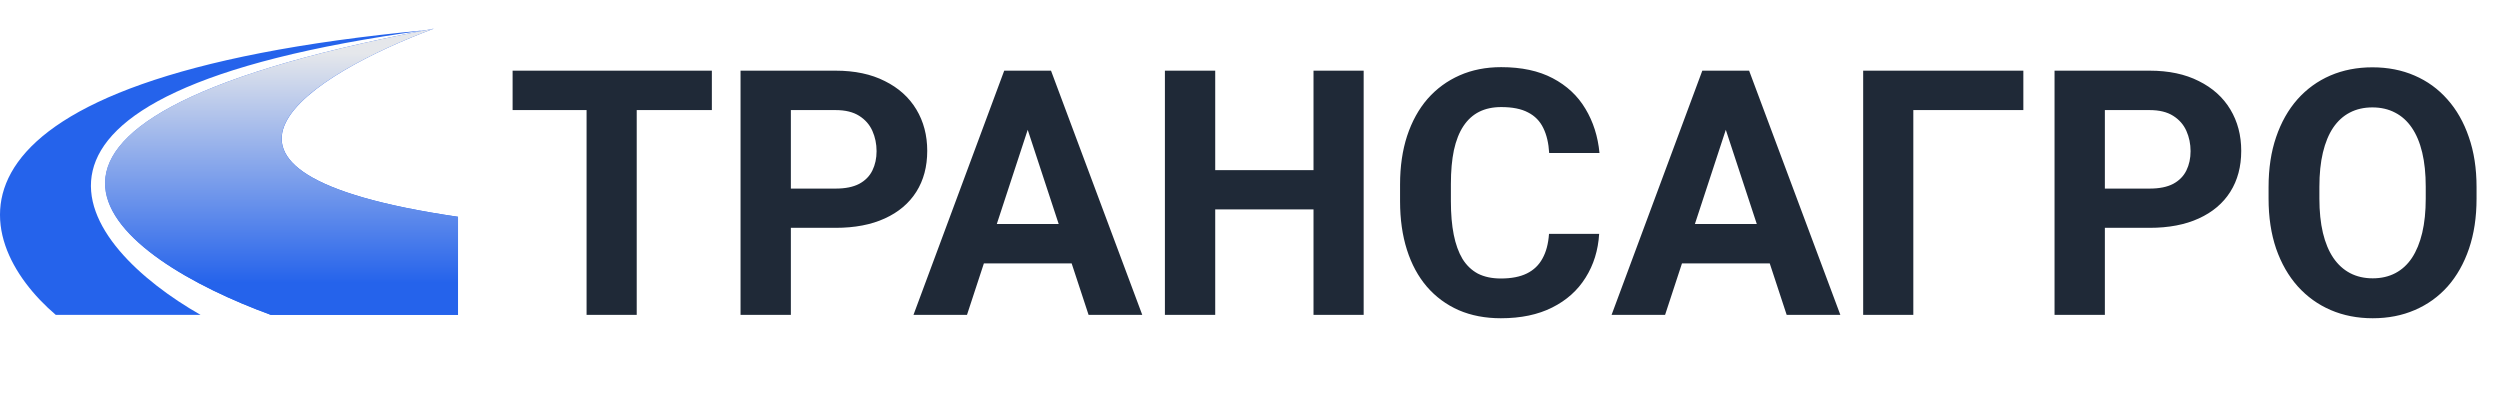
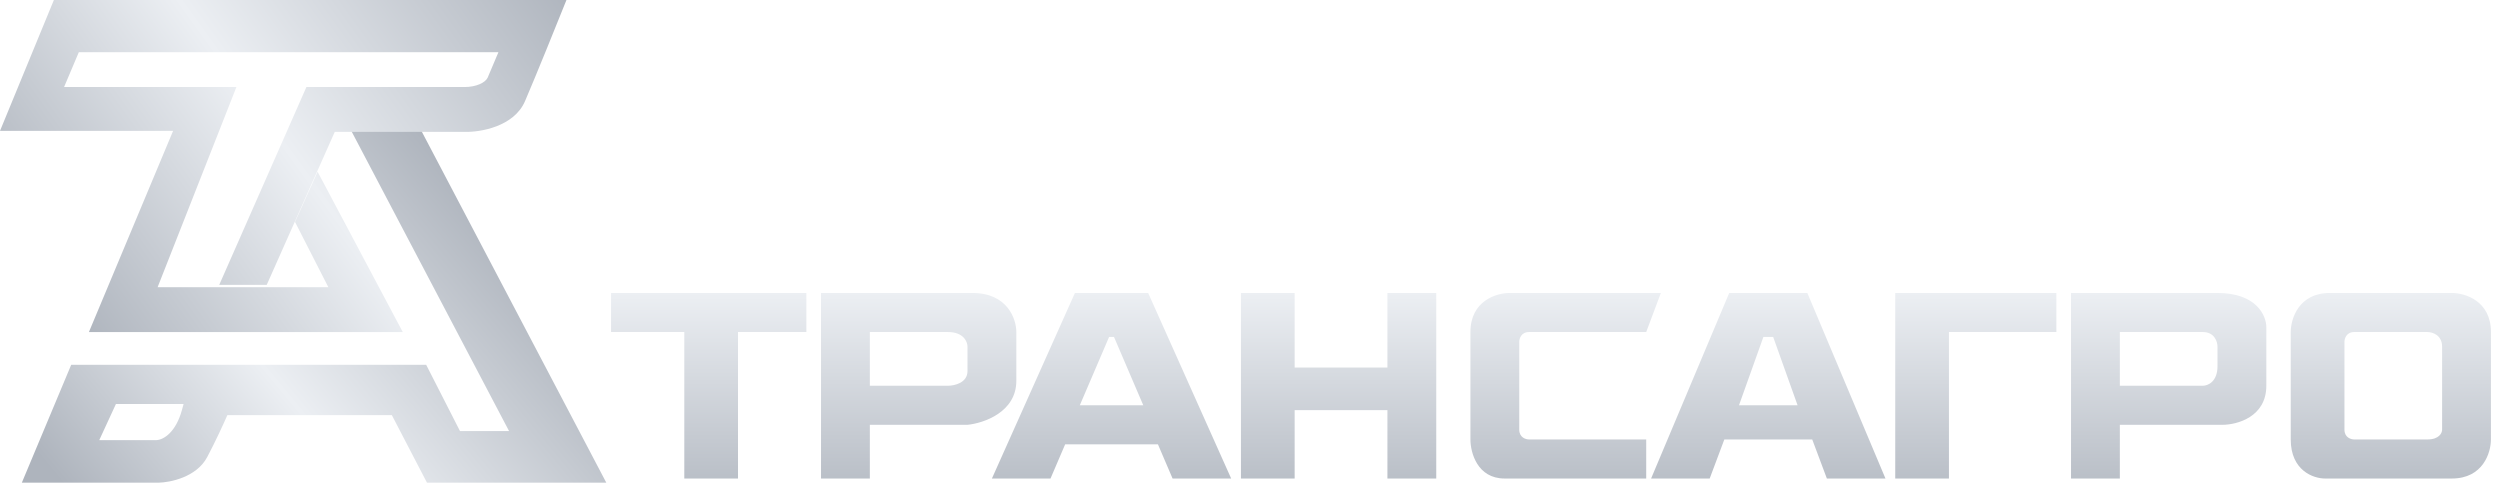
- <svg xmlns="http://www.w3.org/2000/svg" width="262" height="42" viewBox="0 0 262 42" fill="none">
-   <path d="M45.471 3C32.895 7.685 15.795 18.021 48 22.72V33H28.399C12.187 27.088 -7.097 13.054 44.628 3.16C-4.439 9.833 8.446 25.834 21.022 33H5.846C-3.357 25.134 -8.486 8.155 44.628 3.16C44.907 3.106 45.188 3.053 45.471 3Z" fill="#2563EB" />
-   <path d="M48 22.72C15.774 18.021 32.885 7.685 45.469 3C45.186 3.053 44.905 3.106 44.626 3.16C-7.133 13.054 12.163 27.088 28.386 33H48V22.72Z" fill="url(#paint0_linear_142_9)" />
-   <path d="M66.728 7.406V33H61.473V7.406H66.728ZM74.603 7.406V11.537H53.721V7.406H74.603ZM87.576 23.877H81.055V19.764H87.576C88.584 19.764 89.404 19.6 90.037 19.271C90.67 18.932 91.133 18.463 91.426 17.865C91.719 17.268 91.865 16.594 91.865 15.844C91.865 15.082 91.719 14.373 91.426 13.717C91.133 13.06 90.67 12.533 90.037 12.135C89.404 11.736 88.584 11.537 87.576 11.537H82.883V33H77.609V7.406H87.576C89.58 7.406 91.297 7.77 92.727 8.496C94.168 9.211 95.269 10.201 96.031 11.467C96.793 12.732 97.174 14.18 97.174 15.809C97.174 17.461 96.793 18.891 96.031 20.098C95.269 21.305 94.168 22.236 92.727 22.893C91.297 23.549 89.58 23.877 87.576 23.877ZM108.301 11.783L101.34 33H95.732L105.242 7.406H108.811L108.301 11.783ZM114.084 33L107.105 11.783L106.543 7.406H110.146L119.709 33H114.084ZM113.768 23.473V27.604H100.25V23.473H113.768ZM139.15 17.83V21.943H125.791V17.83H139.15ZM127.355 7.406V33H122.082V7.406H127.355ZM142.912 7.406V33H137.656V7.406H142.912ZM162.336 24.51H167.592C167.486 26.232 167.012 27.762 166.168 29.098C165.336 30.434 164.17 31.477 162.67 32.227C161.182 32.977 159.389 33.352 157.291 33.352C155.65 33.352 154.18 33.07 152.879 32.508C151.578 31.934 150.465 31.113 149.539 30.047C148.625 28.98 147.928 27.691 147.447 26.18C146.967 24.668 146.727 22.975 146.727 21.1V19.324C146.727 17.449 146.973 15.756 147.465 14.244C147.969 12.721 148.684 11.426 149.609 10.359C150.547 9.293 151.666 8.473 152.967 7.898C154.268 7.324 155.721 7.037 157.326 7.037C159.459 7.037 161.258 7.424 162.723 8.197C164.199 8.971 165.342 10.037 166.15 11.396C166.971 12.756 167.463 14.303 167.627 16.037H162.354C162.295 15.006 162.09 14.133 161.738 13.418C161.387 12.691 160.854 12.146 160.139 11.783C159.436 11.408 158.498 11.221 157.326 11.221C156.447 11.221 155.68 11.385 155.023 11.713C154.367 12.041 153.816 12.539 153.371 13.207C152.926 13.875 152.592 14.719 152.369 15.738C152.158 16.746 152.053 17.93 152.053 19.289V21.1C152.053 22.424 152.152 23.59 152.352 24.598C152.551 25.594 152.855 26.438 153.266 27.129C153.688 27.809 154.227 28.324 154.883 28.676C155.551 29.016 156.354 29.186 157.291 29.186C158.393 29.186 159.301 29.01 160.016 28.658C160.73 28.307 161.275 27.785 161.65 27.094C162.037 26.402 162.266 25.541 162.336 24.51ZM181.461 11.783L174.5 33H168.893L178.402 7.406H181.971L181.461 11.783ZM187.244 33L180.266 11.783L179.703 7.406H183.307L192.869 33H187.244ZM186.928 23.473V27.604H173.41V23.473H186.928ZM212.047 7.406V11.537H200.516V33H195.26V7.406H212.047ZM225.283 23.877H218.762V19.764H225.283C226.291 19.764 227.111 19.6 227.744 19.271C228.377 18.932 228.84 18.463 229.133 17.865C229.426 17.268 229.572 16.594 229.572 15.844C229.572 15.082 229.426 14.373 229.133 13.717C228.84 13.06 228.377 12.533 227.744 12.135C227.111 11.736 226.291 11.537 225.283 11.537H220.59V33H215.316V7.406H225.283C227.287 7.406 229.004 7.77 230.434 8.496C231.875 9.211 232.977 10.201 233.738 11.467C234.5 12.732 234.881 14.18 234.881 15.809C234.881 17.461 234.5 18.891 233.738 20.098C232.977 21.305 231.875 22.236 230.434 22.893C229.004 23.549 227.287 23.877 225.283 23.877ZM259.543 19.605V20.818C259.543 22.764 259.279 24.51 258.752 26.057C258.225 27.604 257.48 28.922 256.52 30.012C255.559 31.09 254.41 31.916 253.074 32.49C251.75 33.065 250.279 33.352 248.662 33.352C247.057 33.352 245.586 33.065 244.25 32.49C242.926 31.916 241.777 31.09 240.805 30.012C239.832 28.922 239.076 27.604 238.537 26.057C238.01 24.51 237.746 22.764 237.746 20.818V19.605C237.746 17.648 238.01 15.902 238.537 14.367C239.064 12.82 239.809 11.502 240.77 10.412C241.742 9.322 242.891 8.49 244.215 7.916C245.551 7.342 247.021 7.055 248.627 7.055C250.244 7.055 251.715 7.342 253.039 7.916C254.375 8.49 255.523 9.322 256.484 10.412C257.457 11.502 258.207 12.82 258.734 14.367C259.273 15.902 259.543 17.648 259.543 19.605ZM254.217 20.818V19.57C254.217 18.211 254.094 17.016 253.848 15.984C253.602 14.953 253.238 14.086 252.758 13.383C252.277 12.68 251.691 12.152 251 11.801C250.309 11.438 249.518 11.256 248.627 11.256C247.736 11.256 246.945 11.438 246.254 11.801C245.574 12.152 244.994 12.68 244.514 13.383C244.045 14.086 243.688 14.953 243.441 15.984C243.195 17.016 243.072 18.211 243.072 19.57V20.818C243.072 22.166 243.195 23.361 243.441 24.404C243.688 25.436 244.051 26.309 244.531 27.023C245.012 27.727 245.598 28.26 246.289 28.623C246.98 28.986 247.771 29.168 248.662 29.168C249.553 29.168 250.344 28.986 251.035 28.623C251.727 28.26 252.307 27.727 252.775 27.023C253.244 26.309 253.602 25.436 253.848 24.404C254.094 23.361 254.217 22.166 254.217 20.818Z" fill="#1F2937" />
+ <svg xmlns="http://www.w3.org/2000/svg" width="256" height="50" viewBox="0 0 256 50" fill="none">
+   <path d="M42.877 12.882L61.701 48.695L62.086 49.428H43.723L43.582 49.158L40.124 42.508H23.283C22.865 43.459 22.064 45.209 21.215 46.81C20.655 47.865 19.675 48.51 18.733 48.892C17.79 49.274 16.829 49.415 16.216 49.428H2.236L2.526 48.734L7.163 37.662L7.291 37.356H43.641L43.779 37.628L47.101 44.138H52.126L36.179 13.797L35.825 13.124L36.582 13.066L42.395 12.616L42.724 12.591L42.877 12.882ZM11.872 41.369L11.738 41.659L10.492 44.358L10.165 45.069H16.011L16.023 45.068C16.798 45.029 18.015 44.215 18.626 42.002L18.801 41.369H11.872Z" fill="url(#paint0_linear_267_613)" />
+   <path d="M27.313 29.17H22.45L31.376 8.912H47.572C48.758 8.912 49.694 8.467 49.936 7.952L51.038 5.347H8.07L6.562 8.912H24.209L16.139 29.41H33.624L30.21 22.726L32.52 17.584L41.245 34.003H9.104L17.726 13.402H0L5.518 0H58.005C57.063 2.354 54.895 7.719 53.764 10.352C52.633 12.984 49.154 13.551 47.556 13.505H34.279L27.313 29.17Z" fill="url(#paint1_linear_267_613)" />
+   <path d="M82.572 34H75.572V49H70.072V34H62.572V30H82.572V34ZM99.572 30C103.172 30 104.072 32.667 104.072 34V39C104.072 42.2 100.739 43.334 99.072 43.5H89.072V49H84.072V30H99.572ZM126.072 49H120.072L118.572 45.5H109.072L107.572 49H101.572L110.072 30H117.572L126.072 49ZM132.572 37.635H142.072V30H147.072V49H142.072V42H132.572V49H127.072V30H132.572V37.635ZM168.572 34H156.572C155.772 34 155.572 34.667 155.572 35V44C155.572 44.8 156.239 45 156.572 45H168.572V49H154.072C151.272 49 150.572 46.334 150.572 45V34C150.572 30.8 153.239 30 154.572 30H170.072L168.572 34ZM193.072 49H187.072L185.572 45H176.572L175.072 49H169.072L177.072 30H185.072L193.072 49ZM210.572 34H199.572V49H194.072V30H210.572V34ZM227.072 30C231.072 30 232.072 32.334 232.072 33.5V39.5C232.072 42.7 229.072 43.5 227.572 43.5H217.072V49H212.072V30H227.072ZM251.072 30C252.406 30 255.072 30.8 255.072 34V45C255.072 46.334 254.272 49 251.072 49H238.072C236.906 49 234.572 48.2 234.572 45V34C234.572 32.667 235.372 30 238.572 30H251.072ZM241.072 34C240.272 34 240.072 34.667 240.072 35V44C240.072 44.8 240.739 45 241.072 45H248.572C249.772 45 250.072 44.334 250.072 44V35.5C250.072 34.3 249.072 34 248.572 34H241.072ZM113.572 34.5L110.572 41.5H117.072L114.072 34.5H113.572ZM180.572 34.5L178.072 41.5H184.072L181.572 34.5H180.572ZM89.072 34V39.5H97.072C97.739 39.5 99.072 39.2 99.072 38V35.5C99.072 35 98.672 34 97.072 34H89.072ZM217.072 34V39.5H225.572C226.072 39.5 227.072 39.1 227.072 37.5V35.5C227.072 35 226.772 34 225.572 34H217.072Z" fill="url(#paint2_linear_267_613)" />
  <defs>
-     <linearGradient id="paint0_linear_142_9" x1="29.5" y1="-13.389" x2="29.5" y2="29.667" gradientUnits="userSpaceOnUse">
-       <stop offset="0.44" stop-color="#E5E7EB" />
-       <stop offset="1" stop-color="#2563EB" />
+     <linearGradient id="paint0_linear_267_613" x1="44.316" y1="14.584" x2="4.642" y2="47.414" gradientUnits="userSpaceOnUse">
+       <stop stop-color="#AEB4BD" />
+       <stop offset="0.544" stop-color="#ECEFF3" />
+       <stop offset="1" stop-color="#AEB4BD" />
+     </linearGradient>
+     <linearGradient id="paint1_linear_267_613" x1="58.73" y1="-0.925" x2="8.588" y2="35.32" gradientUnits="userSpaceOnUse">
+       <stop stop-color="#AEB4BD" />
+       <stop offset="0.538" stop-color="#ECEFF3" />
+       <stop offset="0.995" stop-color="#AEB4BD" />
+     </linearGradient>
+     <linearGradient id="paint2_linear_267_613" x1="153.072" y1="30" x2="153.072" y2="53.5" gradientUnits="userSpaceOnUse">
+       <stop stop-color="#ECEFF3" />
+       <stop offset="1" stop-color="#AEB4BD" />
    </linearGradient>
  </defs>
</svg>
